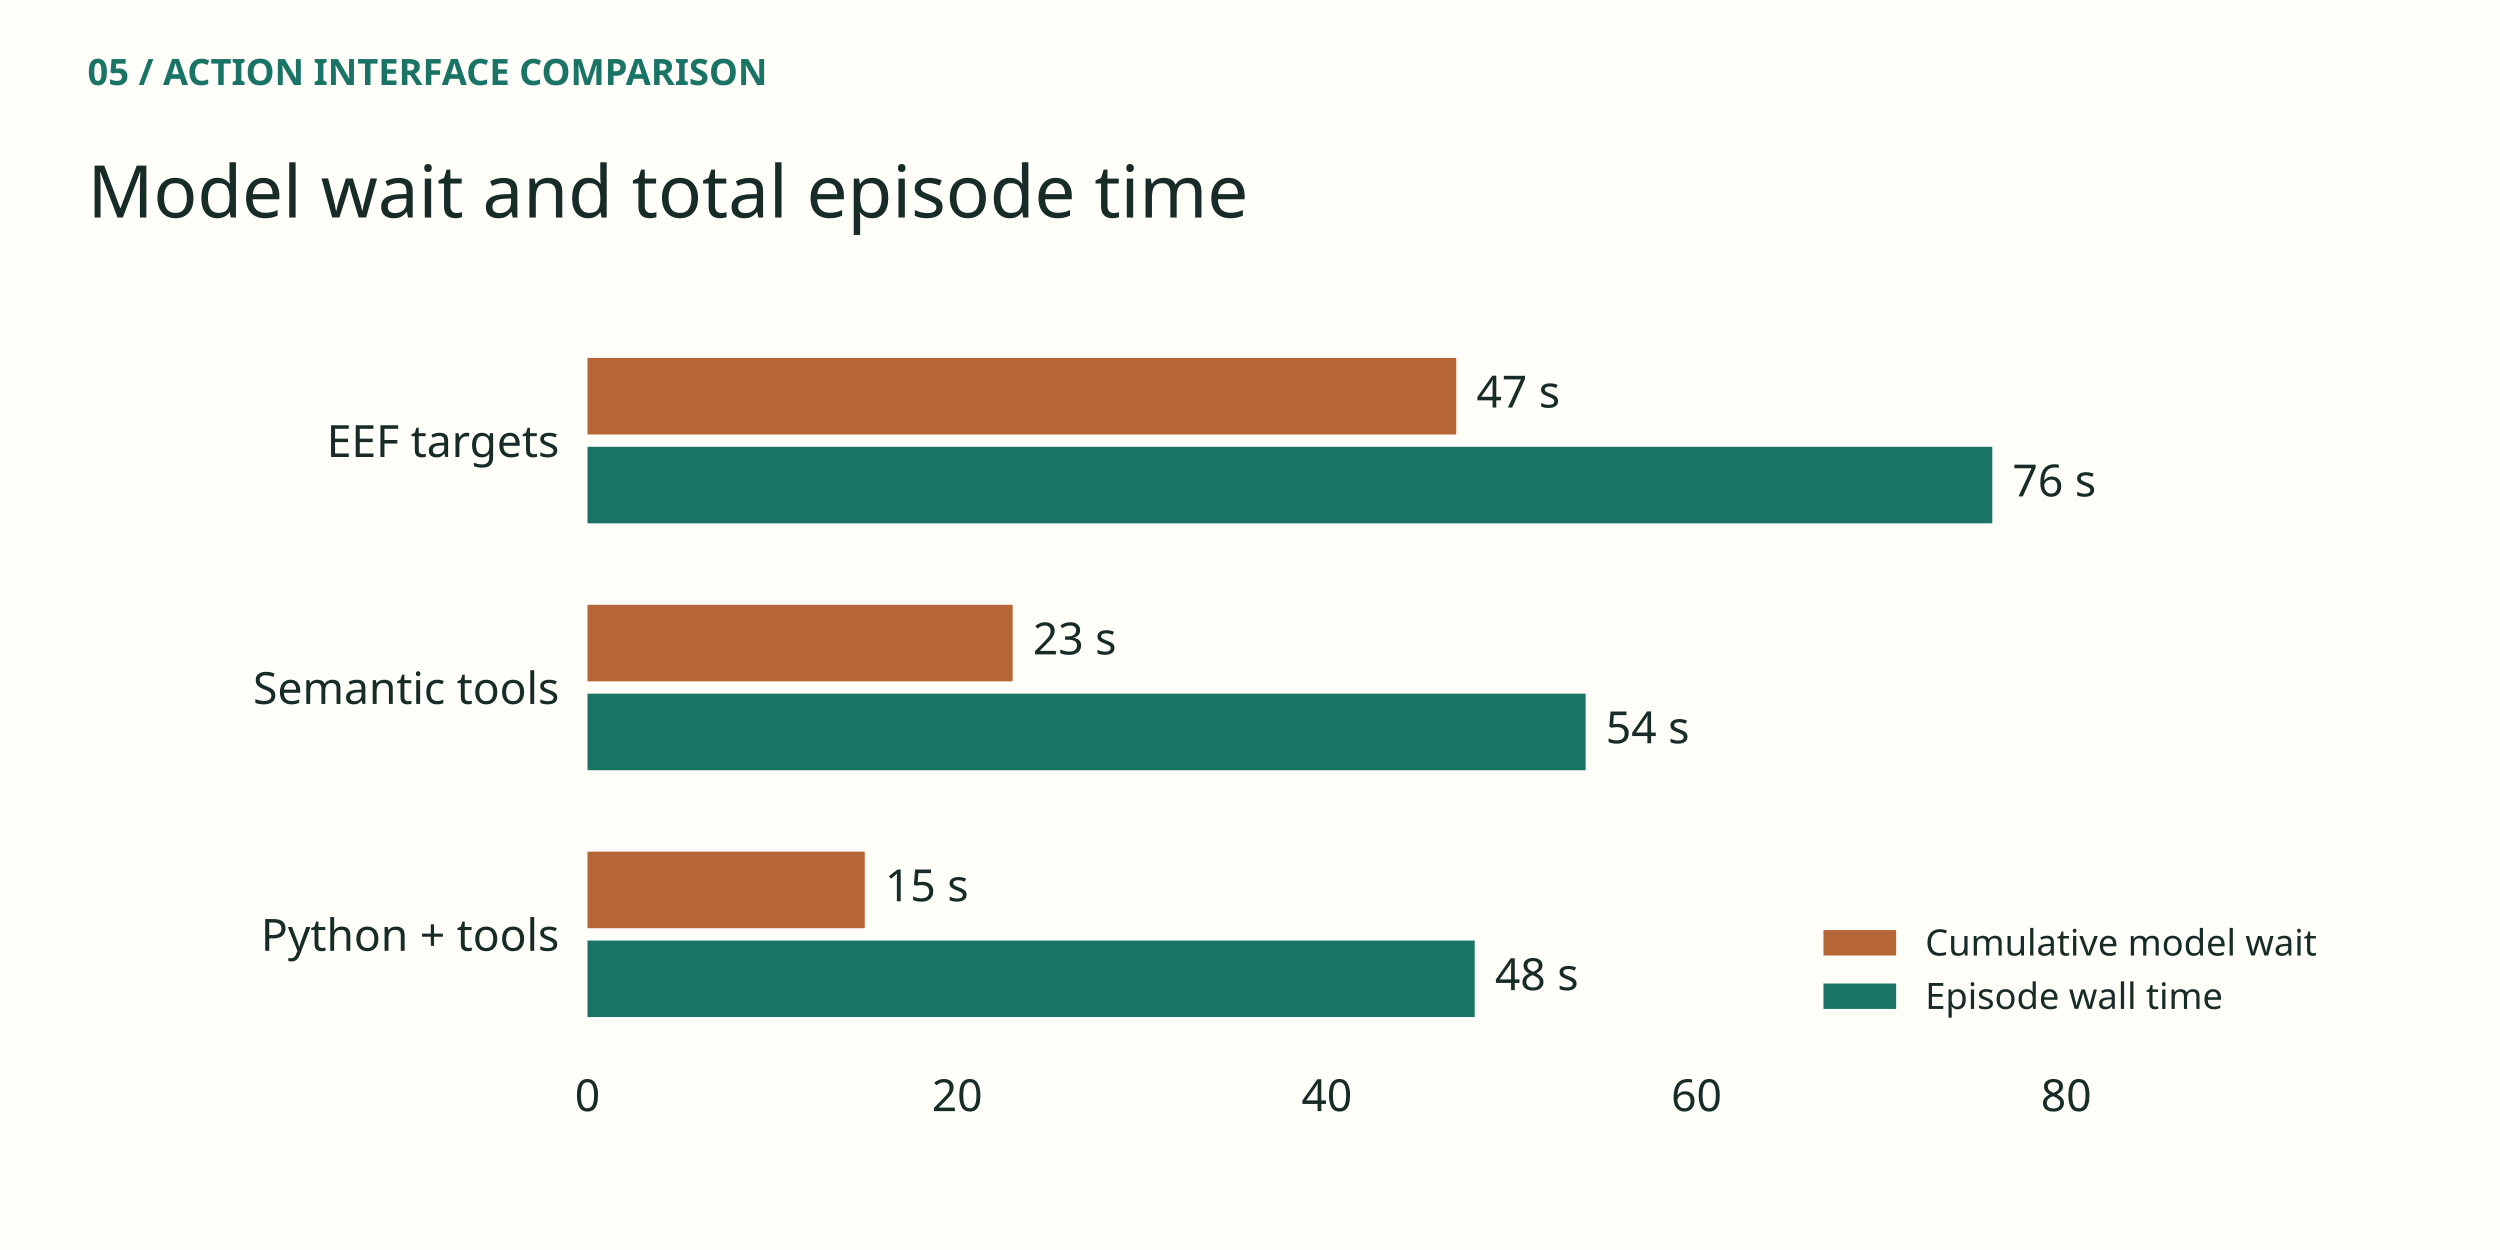
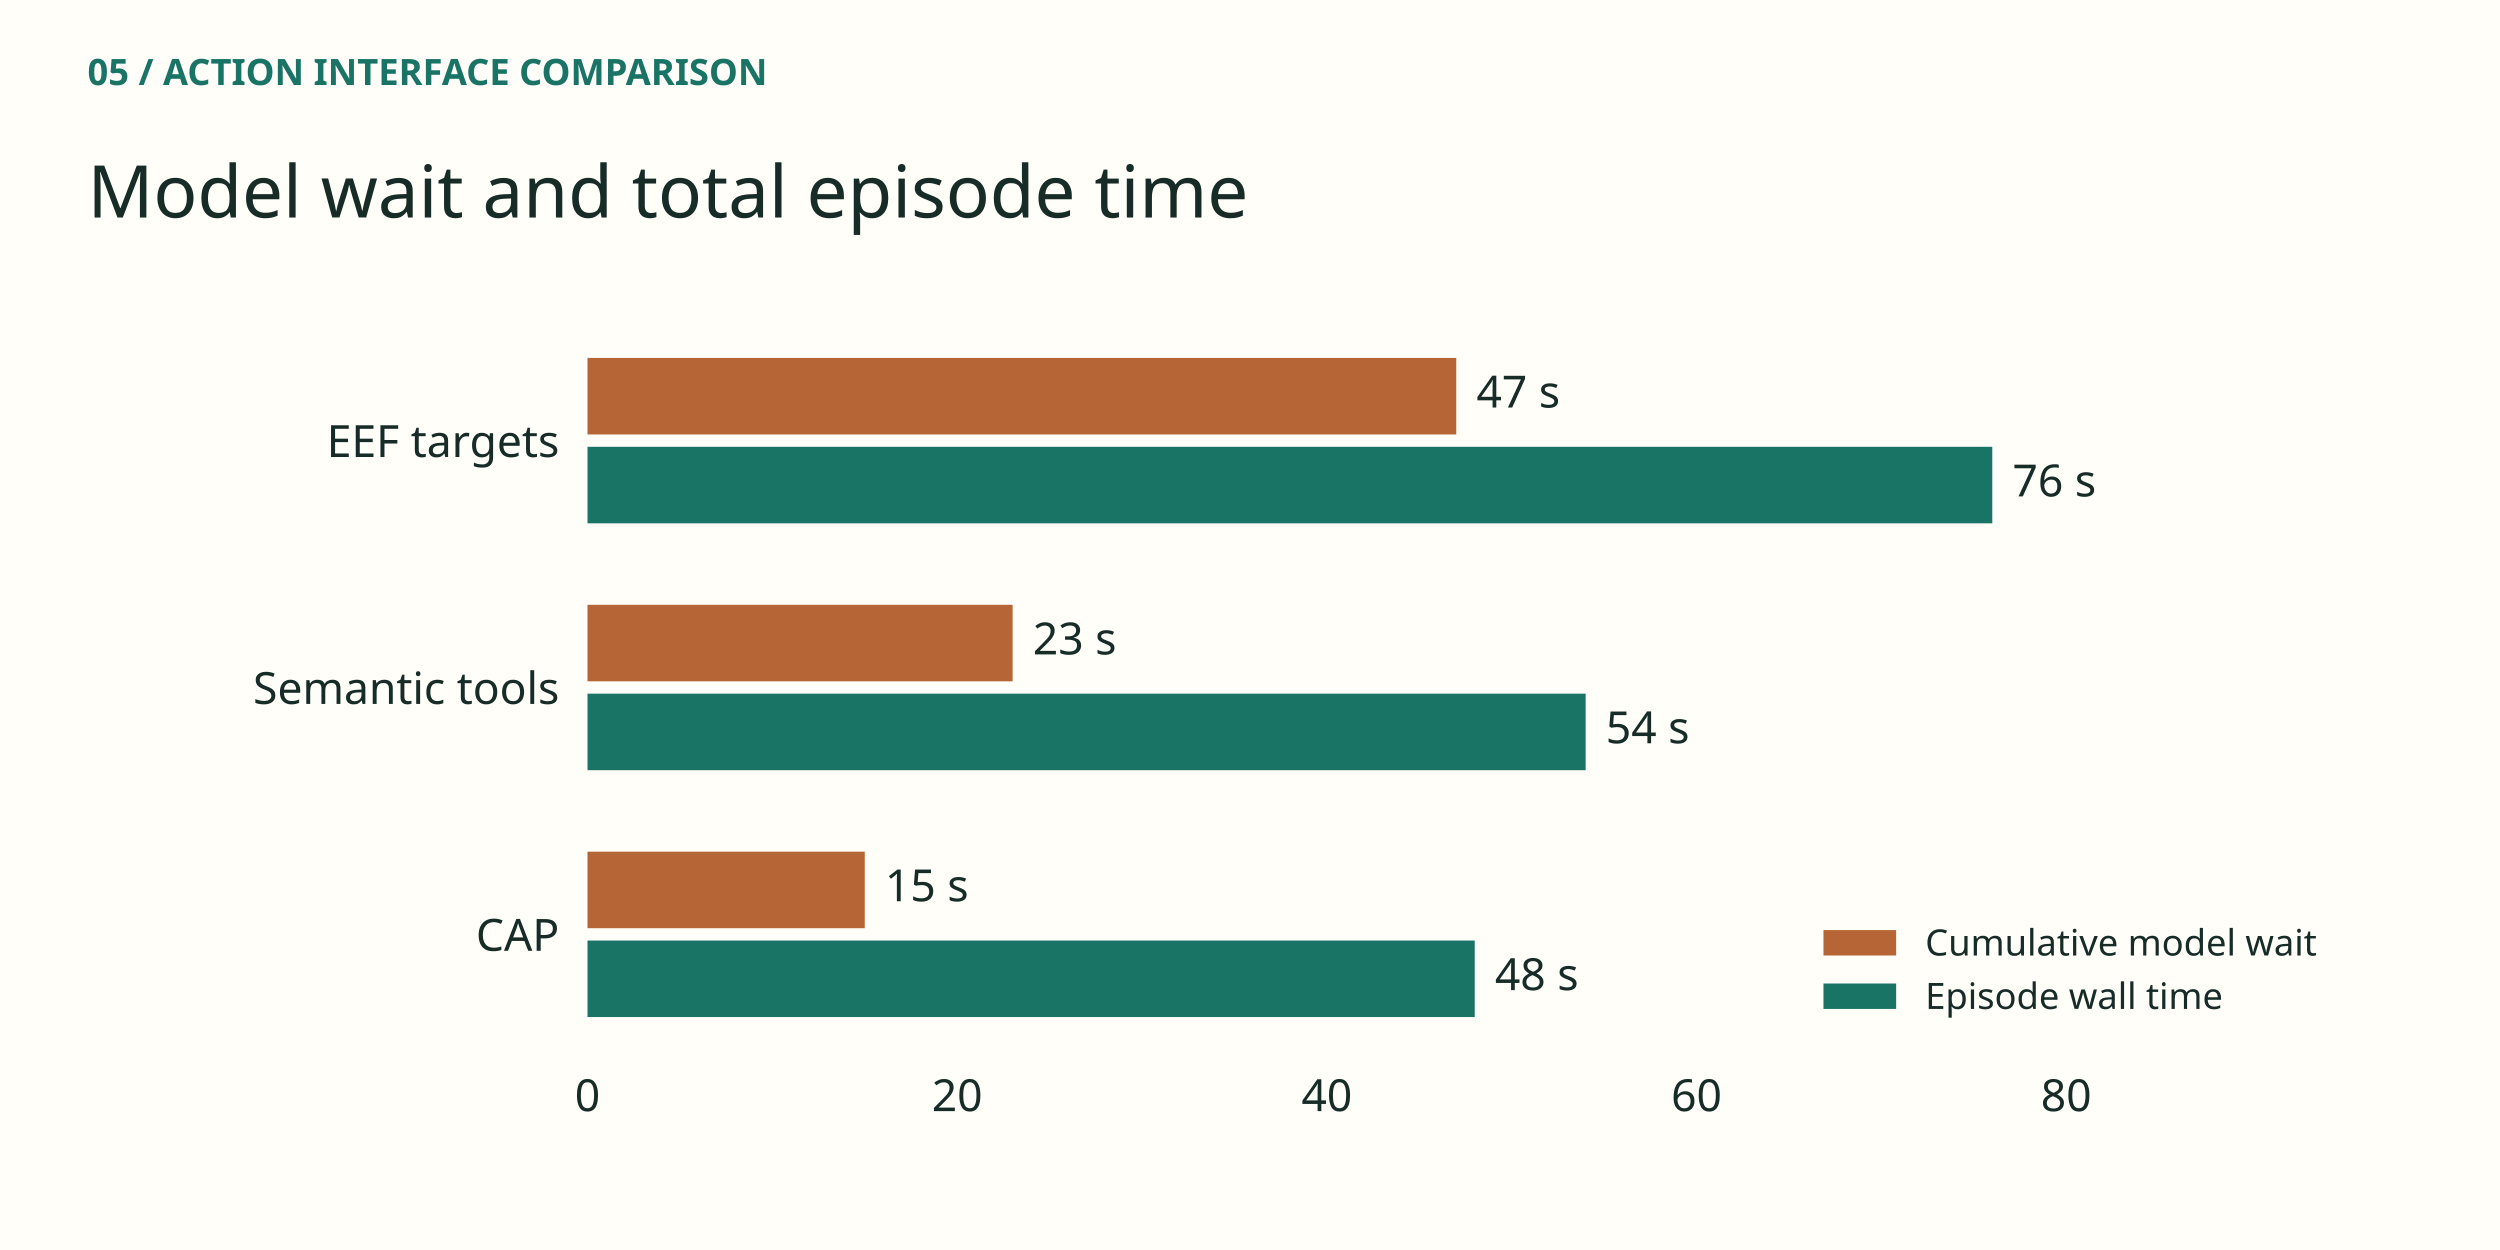
<svg xmlns="http://www.w3.org/2000/svg" width="619.2pt" height="309.6pt" viewBox="0 0 619.2 309.6" version="1.1">
  <defs>
    <style type="text/css">*{stroke-linejoin: round; stroke-linecap: butt}</style>
  </defs>
  <g id="figure_1">
    <g id="patch_1">
      <path d="M 0 309.6  L 619.2 309.6  L 619.2 0  L 0 0  z " style="fill: #fffef9" />
    </g>
    <g id="axes_1">
      <g id="patch_2">
        <path d="M 145.512 260.064  L 575.856 260.064  L 575.856 80.496  L 145.512 80.496  z " style="fill: #fffef9" />
      </g>
      <g id="patch_3">
        <path d="M 145.512 88.658  L 360.684 88.658  L 360.684 107.612  L 145.512 107.612  z " clip-path="url(#pba0bf68808)" style="fill: #b66536" />
      </g>
      <g id="patch_4">
        <path d="M 145.512 149.798  L 250.809 149.798  L 250.809 168.752  L 145.512 168.752  z " clip-path="url(#pba0bf68808)" style="fill: #b66536" />
      </g>
      <g id="patch_5">
        <path d="M 145.512 210.938  L 214.184 210.938  L 214.184 229.891  L 145.512 229.891  z " clip-path="url(#pba0bf68808)" style="fill: #b66536" />
      </g>
      <g id="patch_6">
        <path d="M 145.512 110.669  L 493.45 110.669  L 493.45 129.622  L 145.512 129.622  z " clip-path="url(#pba0bf68808)" style="fill: #197466" />
      </g>
      <g id="patch_7">
        <path d="M 145.512 171.808  L 392.731 171.808  L 392.731 190.762  L 145.512 190.762  z " clip-path="url(#pba0bf68808)" style="fill: #197466" />
      </g>
      <g id="patch_8">
        <path d="M 145.512 232.948  L 365.262 232.948  L 365.262 251.902  L 145.512 251.902  z " clip-path="url(#pba0bf68808)" style="fill: #197466" />
      </g>
      <g id="matplotlib.axis_1">
        <g id="xtick_1">
          <g id="line2d_1" />
          <g id="text_1">
            <text style="fill: #172c27; font: 11px 'Segoe UI'; text-anchor: middle" x="145.512" y="275.207" transform="rotate(-0 145.512 275.2074)">0</text>
          </g>
        </g>
        <g id="xtick_2">
          <g id="line2d_2" />
          <g id="text_2">
            <text style="fill: #172c27; font: 11px 'Segoe UI'; text-anchor: middle" x="237.075" y="275.207" transform="rotate(-0 237.0746 275.2074)">20</text>
          </g>
        </g>
        <g id="xtick_3">
          <g id="line2d_3" />
          <g id="text_3">
            <text style="fill: #172c27; font: 11px 'Segoe UI'; text-anchor: middle" x="328.637" y="275.207" transform="rotate(-0 328.6371 275.2074)">40</text>
          </g>
        </g>
        <g id="xtick_4">
          <g id="line2d_4" />
          <g id="text_4">
            <text style="fill: #172c27; font: 11px 'Segoe UI'; text-anchor: middle" x="420.2" y="275.207" transform="rotate(-0 420.1997 275.2074)">60</text>
          </g>
        </g>
        <g id="xtick_5">
          <g id="line2d_5" />
          <g id="text_5">
            <text style="fill: #172c27; font: 11px 'Segoe UI'; text-anchor: middle" x="511.762" y="275.207" transform="rotate(-0 511.7622 275.2074)">80</text>
          </g>
        </g>
      </g>
      <g id="matplotlib.axis_2">
        <g id="ytick_1">
          <g id="line2d_6" />
          <g id="text_6">
            <text style="fill: #172c27; font: 11px 'Segoe UI'; text-anchor: end" x="138.512" y="113.183" transform="rotate(-0 138.512 113.1826)">EEF targets</text>
          </g>
        </g>
        <g id="ytick_2">
          <g id="line2d_7" />
          <g id="text_7">
            <text style="fill: #172c27; font: 11px 'Segoe UI'; text-anchor: end" x="138.512" y="174.352" transform="rotate(-0 138.512 174.3517)">Semantic tools</text>
          </g>
        </g>
        <g id="ytick_3">
          <g id="line2d_8" />
          <g id="text_8">
-             <text style="fill: #172c27; font: 11px 'Segoe UI'; text-anchor: end" x="138.512" y="235.492" transform="rotate(-0 138.512 235.4917)">Python + tools</text>
+             <text style="fill: #172c27; font: 11px 'Segoe UI'; text-anchor: end" x="138.512" y="235.492" transform="rotate(-0 138.512 235.4917)">CAP</text>
          </g>
        </g>
      </g>
      <g id="text_9">
        <text style="fill: #172c27; font: 11px 'Segoe UI'; text-anchor: start" x="365.684" y="100.942" transform="rotate(-0 365.684 100.9416)">47 s</text>
      </g>
      <g id="text_10">
        <text style="fill: #172c27; font: 11px 'Segoe UI'; text-anchor: start" x="255.809" y="162.082" transform="rotate(-0 255.8089 162.0815)">23 s</text>
      </g>
      <g id="text_11">
        <text style="fill: #172c27; font: 11px 'Segoe UI'; text-anchor: start" x="219.184" y="223.221" transform="rotate(-0 219.1839 223.2215)">15 s</text>
      </g>
      <g id="text_12">
        <text style="fill: #172c27; font: 11px 'Segoe UI'; text-anchor: start" x="498.45" y="122.952" transform="rotate(-0 498.4497 122.952)">76 s</text>
      </g>
      <g id="text_13">
        <text style="fill: #172c27; font: 11px 'Segoe UI'; text-anchor: start" x="397.731" y="184.092" transform="rotate(-0 397.7309 184.0919)">54 s</text>
      </g>
      <g id="text_14">
        <text style="fill: #172c27; font: 11px 'Segoe UI'; text-anchor: start" x="370.262" y="245.232" transform="rotate(-0 370.2621 245.2318)">48 s</text>
      </g>
      <g id="legend_1">
        <g id="patch_9">
          <path d="M 451.638 236.661  L 469.638 236.661  L 469.638 230.361  L 451.638 230.361  z " style="fill: #b66536" />
        </g>
        <g id="text_15">
          <text style="fill: #172c27; font: 9px 'Segoe UI'; text-anchor: start" x="476.838" y="236.661" transform="rotate(-0 476.8377 236.6612)">Cumulative model wait</text>
        </g>
        <g id="patch_10">
          <path d="M 451.638 249.894  L 469.638 249.894  L 469.638 243.594  L 451.638 243.594  z " style="fill: #197466" />
        </g>
        <g id="text_16">
          <text style="fill: #172c27; font: 9px 'Segoe UI'; text-anchor: start" x="476.838" y="249.894" transform="rotate(-0 476.8377 249.894)">Episode wall time</text>
        </g>
      </g>
    </g>
    <g id="text_17">
      <text style="fill: #197466; font: 700 9px 'Segoe UI'; text-anchor: start" x="21.672" y="21.053" transform="rotate(-0 21.672 21.0528)">05   /   ACTION INTERFACE COMPARISON</text>
    </g>
    <g id="text_18">
      <text style="fill: #172c27; font: 500 18px 'Segoe UI'; text-anchor: start" x="21.672" y="53.87" transform="rotate(-0 21.672 53.8704)">Model wait and total episode time</text>
    </g>
  </g>
  <defs>
    <clipPath id="pba0bf68808">
      <rect x="145.512" y="80.496" width="430.344" height="179.568" />
    </clipPath>
  </defs>
</svg>
